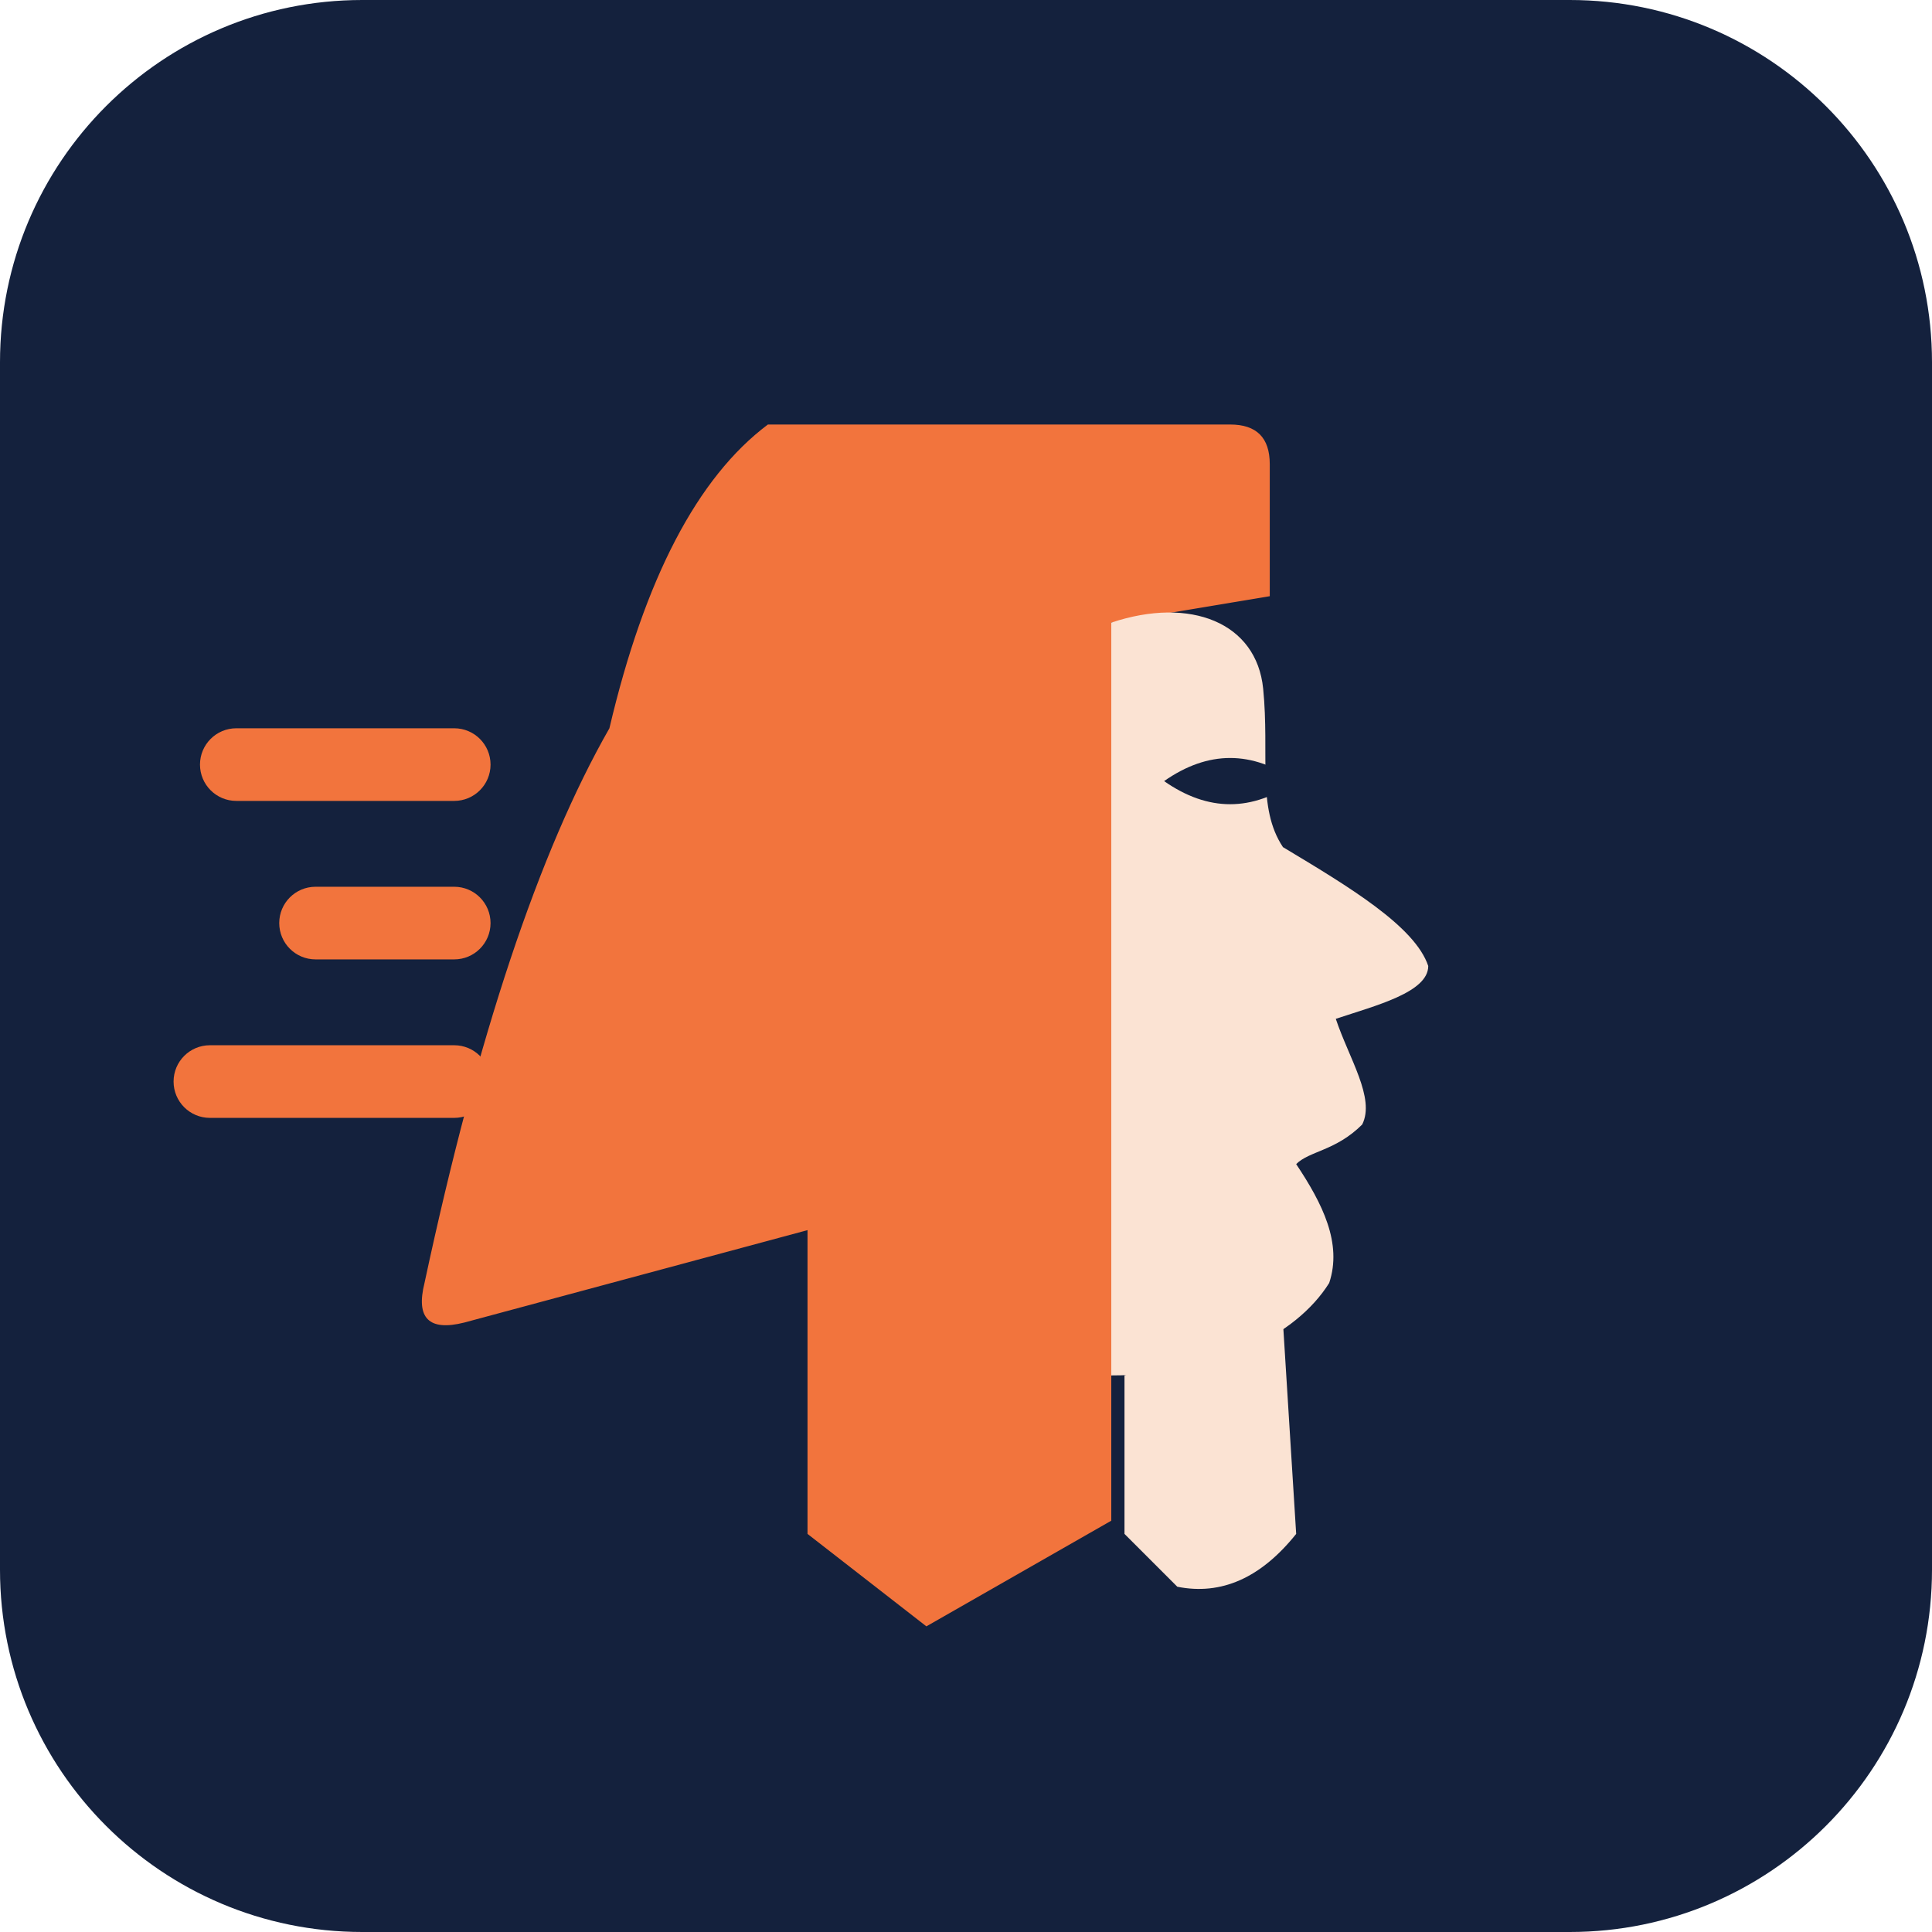
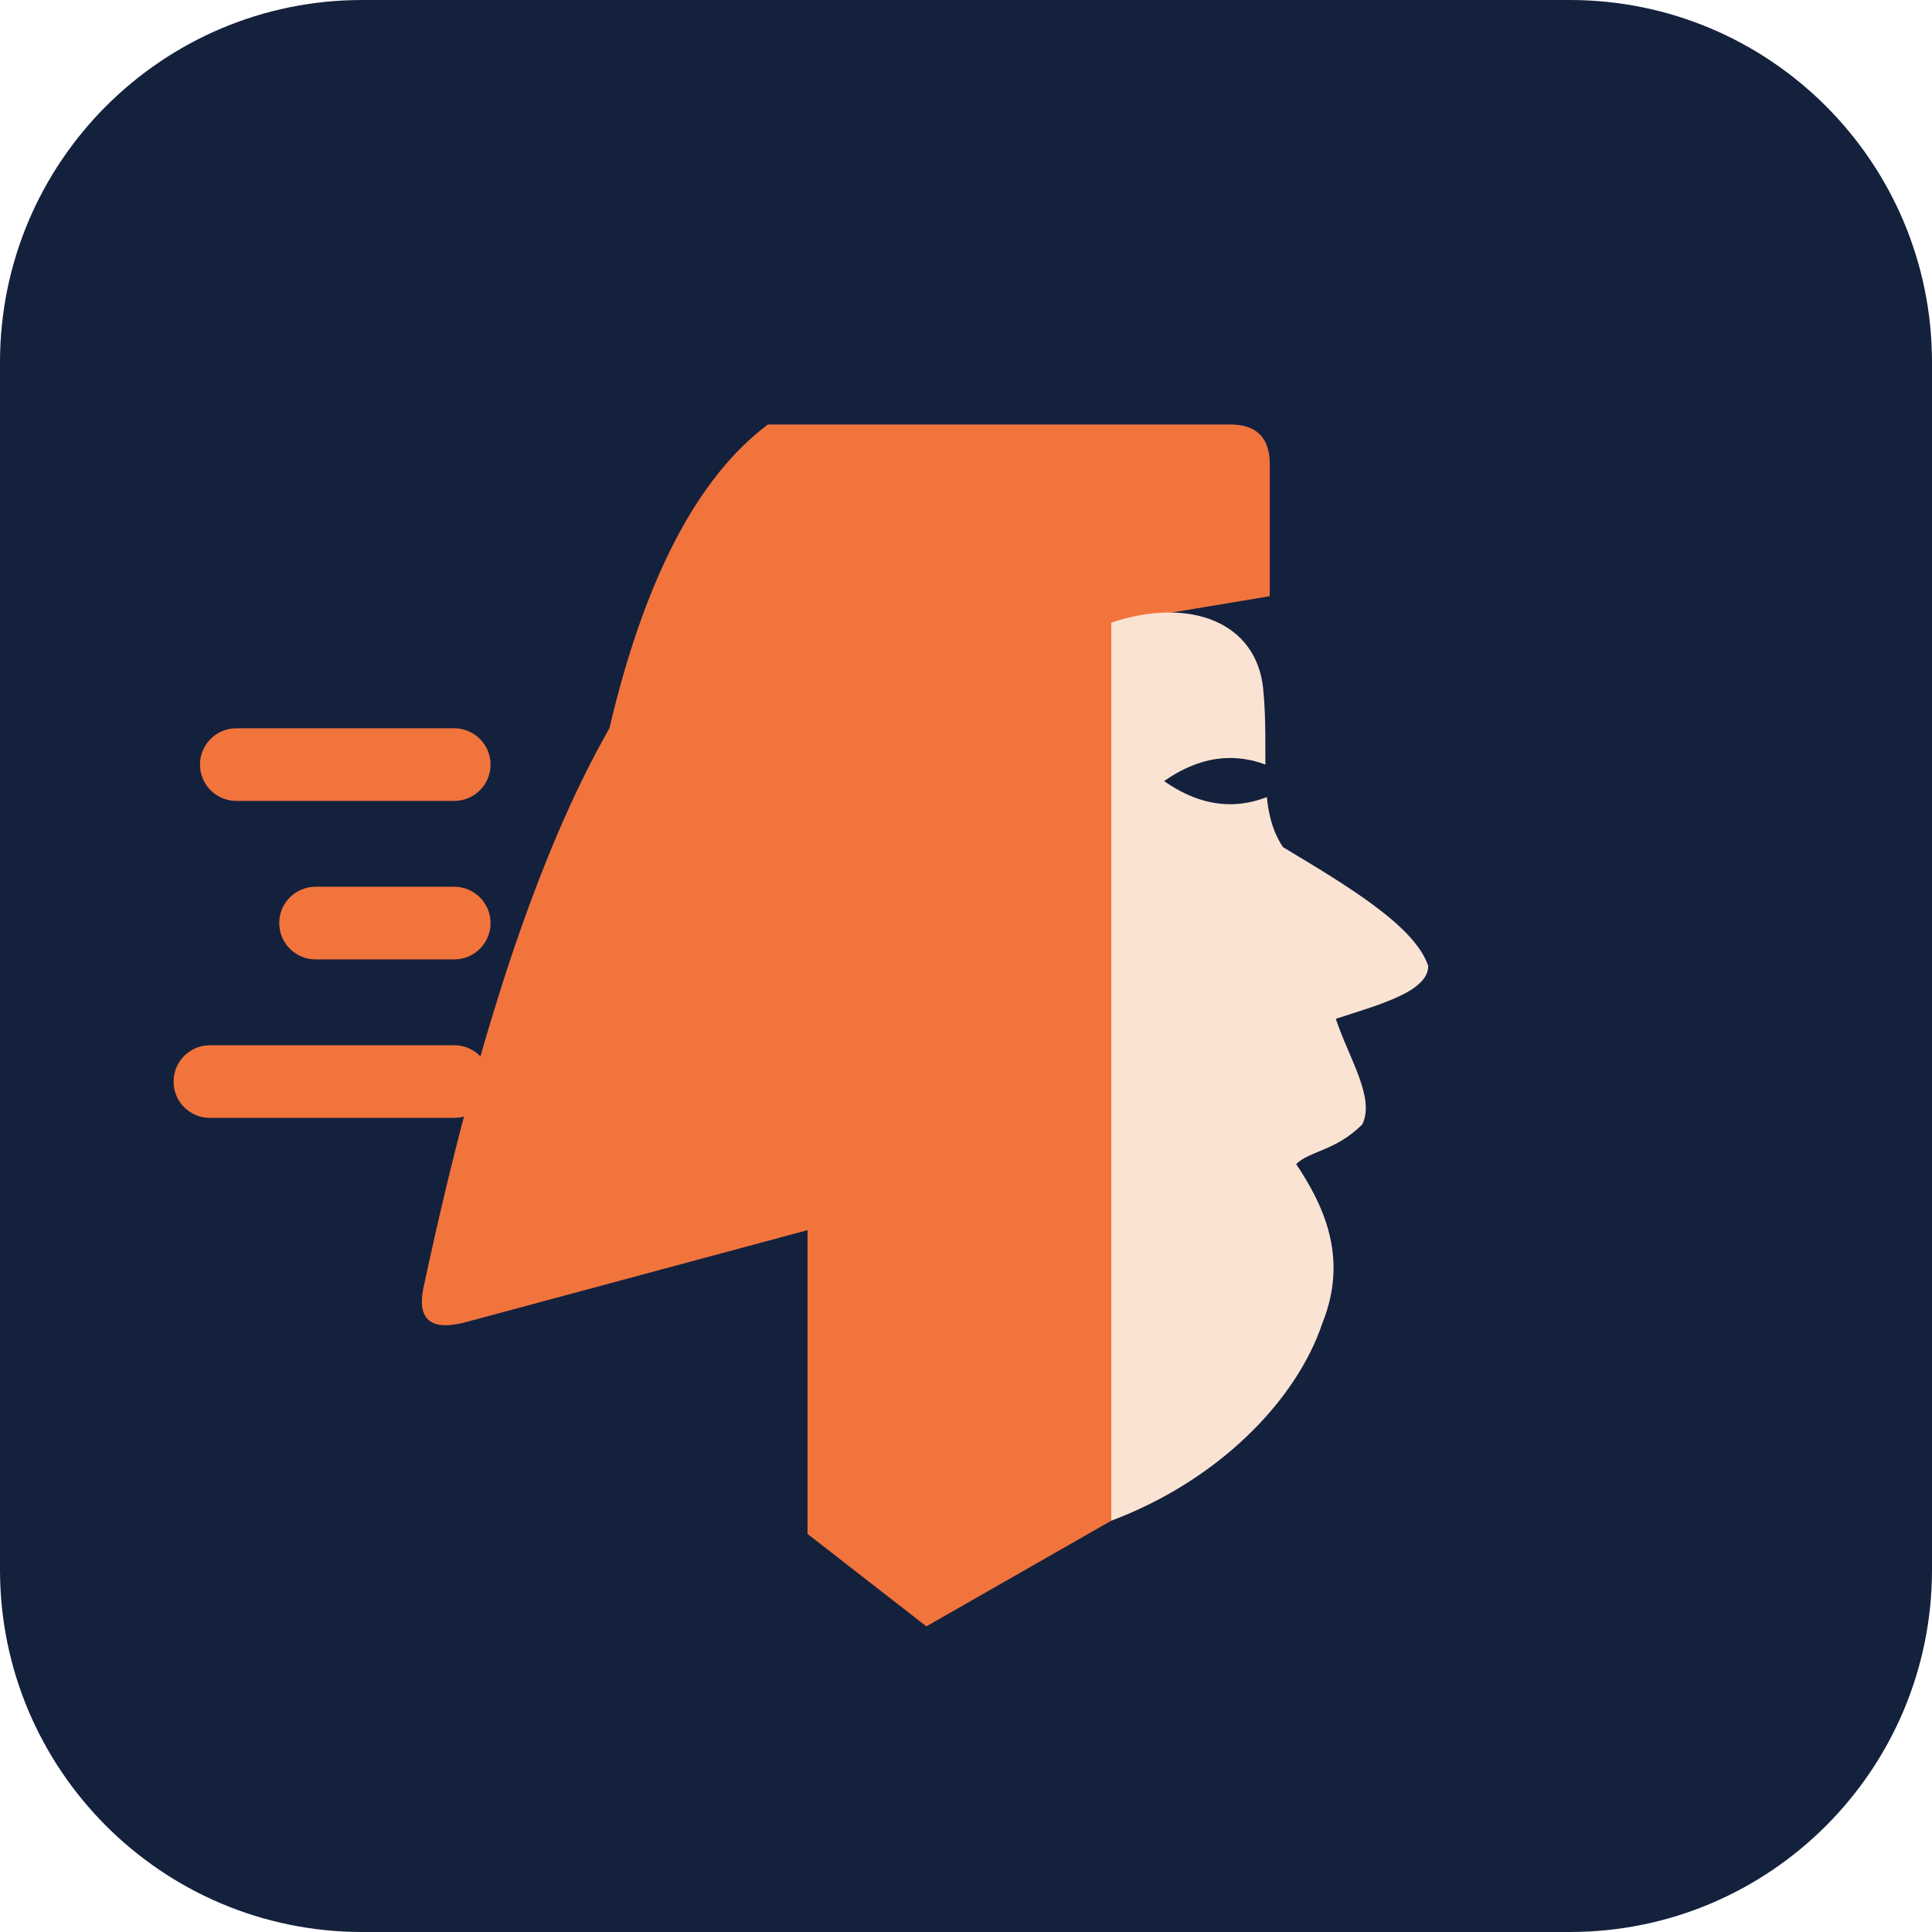
<svg xmlns="http://www.w3.org/2000/svg" viewBox="0 0 256 256" width="256" height="256" role="img" aria-label="sphinx-ultra icon">
  <rect width="256" height="256" rx="48" fill="#14213D" />
  <g transform="translate(16 16) scale(0.875)">
    <g fill="#F2743D">
      <rect x="12" y="92" width="44" height="11" rx="5.5" />
      <rect x="24" y="116" width="32" height="11" rx="5.5" />
      <rect x="8" y="140" width="48" height="11" rx="5.5" />
    </g>
    <path fill="#F2743D" d="M98 46 H168 Q174 46 174 52 L174 72 L150 76 L150 212 L122 228 L104 214 L104 168 L52 182 Q44 184 46 176 Q58 120 74 92 Q82 58 98 46 Z" />
-     <path fill="#FBE3D3" d="M150 76 C162 72 172 76 173 86 C174 96 172 104 176 110 C186 116 196 122 198 128 C198 132 190 134 184 136 C186 142 190 148 188 152 C184 156 180 156 178 158 C182 164 185 170 183 176 C178 184 166 190 150 190 Z" />
-     <path fill="#FBE3D3" d="M152 190 L176 182 L178 214 Q170 224 160 222 L152 214 Z" />
+     <path fill="#FBE3D3" d="M150 76 C162 72 172 76 173 86 C174 96 172 104 176 110 C186 116 196 122 198 128 C198 132 190 134 184 136 C186 142 190 148 188 152 C184 156 180 156 178 158 C182 164 186 172 182 182 C178 194 166 206 150 212 Z" />
    <path fill="#14213D" d="M158 100 Q168 93 178 100 Q168 107 158 100 Z" />
  </g>
</svg>
